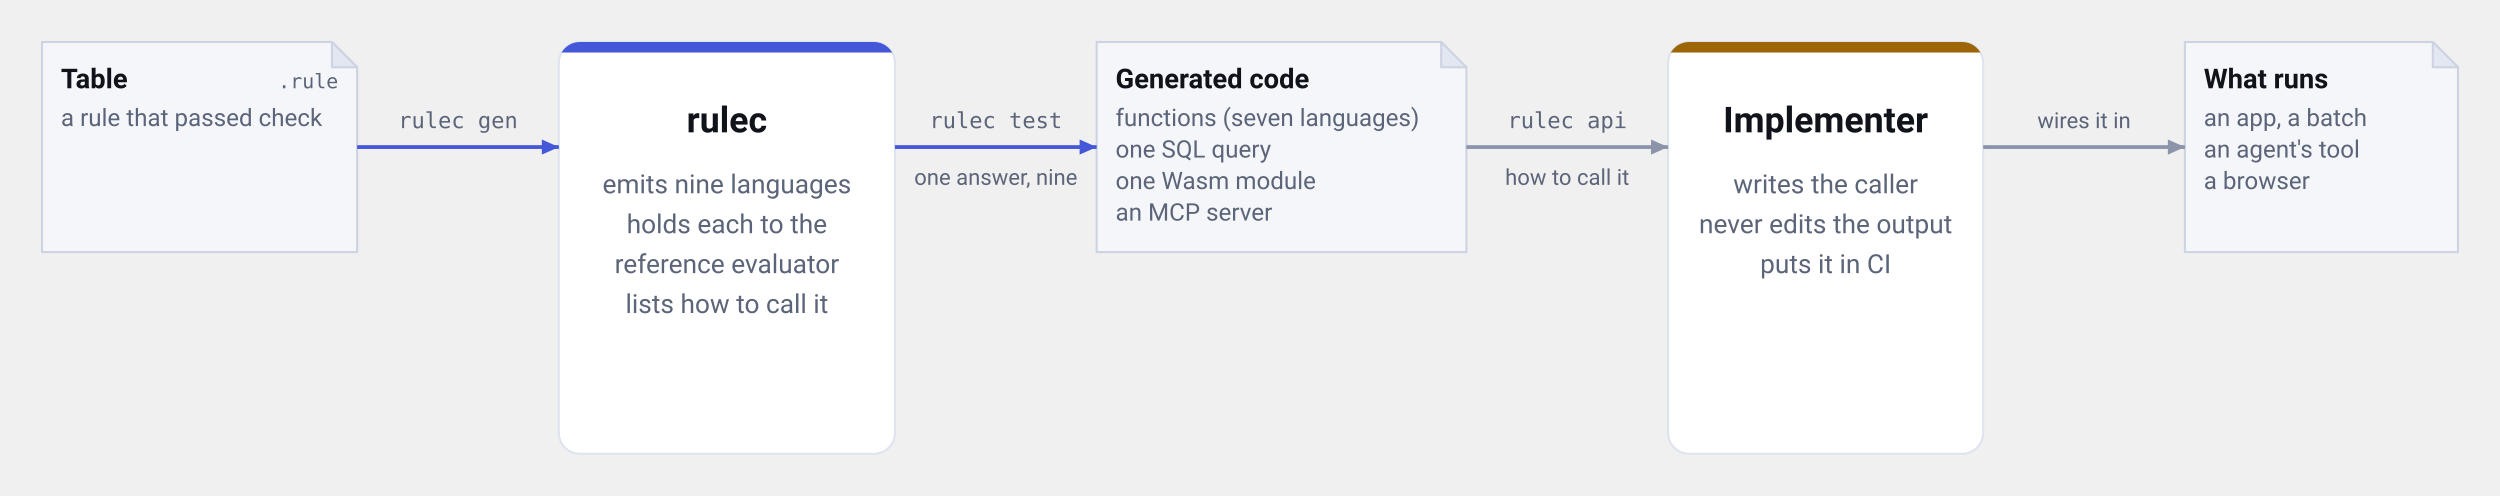
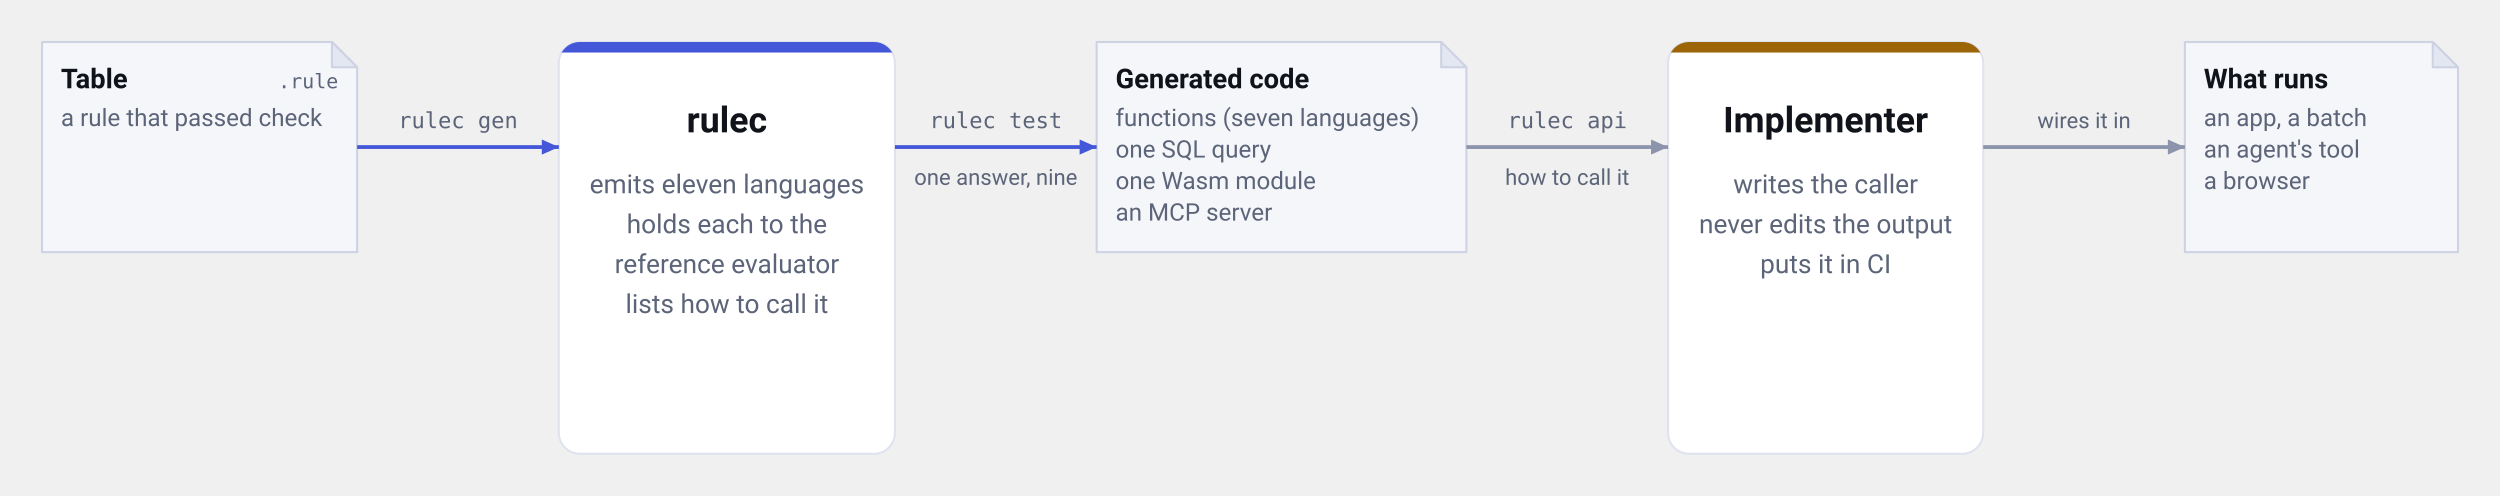
- <svg xmlns="http://www.w3.org/2000/svg" viewBox="0 0 1190 236" width="1190" height="236" role="img" aria-label="From a table that passed check, rulec gen writes code in nine languages and rulec test holds each to the reference evaluator. The implementer reads how to call it from rulec api and puts the function, the SQL query, the Wasm module or the MCP server into an app, a batch or an agent. Generated code is never edited; when the table changes, gen --check in CI stops the build." font-family="-apple-system, BlinkMacSystemFont, &quot;Hiragino Sans&quot;, &quot;Noto Sans JP&quot;, &quot;Yu Gothic&quot;, Meiryo, &quot;Segoe UI&quot;, Roboto, sans-serif">
+ <svg xmlns="http://www.w3.org/2000/svg" viewBox="0 0 1190 236" width="1190" height="236" role="img" aria-label="From a table that passed check, rulec gen writes code in eleven languages and rulec test holds each to the reference evaluator. The implementer reads how to call it from rulec api and puts the function, the SQL query, the Wasm module or the MCP server into an app, a batch or an agent. Generated code is never edited; when the table changes, gen --check in CI stops the build." font-family="-apple-system, BlinkMacSystemFont, &quot;Hiragino Sans&quot;, &quot;Noto Sans JP&quot;, &quot;Yu Gothic&quot;, Meiryo, &quot;Segoe UI&quot;, Roboto, sans-serif">
  <defs>
    <marker id="head-neutral" viewBox="0 0 10 10" refX="9" refY="5" markerWidth="9" markerHeight="9" markerUnits="userSpaceOnUse" orient="auto">
      <path d="M0,1 L9,5 L0,9 Z" fill="#8b94ab" />
    </marker>
    <marker id="head-accent" viewBox="0 0 10 10" refX="9" refY="5" markerWidth="9" markerHeight="9" markerUnits="userSpaceOnUse" orient="auto">
      <path d="M0,1 L9,5 L0,9 Z" fill="#4457d8" />
    </marker>
    <marker id="head-human" viewBox="0 0 10 10" refX="9" refY="5" markerWidth="9" markerHeight="9" markerUnits="userSpaceOnUse" orient="auto">
      <path d="M0,1 L9,5 L0,9 Z" fill="#9c6508" />
    </marker>
  </defs>
  <path d="M20,20.0 H158 L170,32.0 V120.0 H20 Z" fill="#f5f6fa" stroke="#cdd3e2" stroke-linejoin="round" />
  <path d="M158,20.0 V32.0 H170 Z" fill="#e3e7f1" stroke="#cdd3e2" stroke-linejoin="round" />
  <text x="29" y="42.0" font-size="13" font-weight="600" text-anchor="start" fill="#10131a">Table</text>
  <text x="161" y="42.0" font-size="9.5" font-weight="400" text-anchor="end" fill="#5b6478" font-family="ui-monospace, SFMono-Regular, Menlo, Consolas, monospace">.rule</text>
  <text x="29" y="60.0" font-size="11.5" font-weight="400" text-anchor="start" fill="#5b6478">a rule that passed check</text>
  <clipPath id="clip-1">
    <rect x="266" y="20" width="160" height="196" rx="10" />
  </clipPath>
  <rect x="266" y="20" width="160" height="196" rx="10" fill="#ffffff" stroke="#dfe3ee" />
  <rect x="266" y="20" width="160" height="5" fill="#4457d8" clip-path="url(#clip-1)" />
  <text x="346.0" y="63" font-size="17" font-weight="700" text-anchor="middle" fill="#10131a">rulec</text>
-   <text x="346.0" y="92" font-size="12.5" font-weight="400" text-anchor="middle" fill="#5b6478">emits nine languages</text>
+   <text x="346.0" y="92" font-size="12.5" font-weight="400" text-anchor="middle" fill="#5b6478">emits eleven languages</text>
  <text x="346.0" y="111" font-size="12.5" font-weight="400" text-anchor="middle" fill="#5b6478">holds each to the</text>
  <text x="346.0" y="130" font-size="12.5" font-weight="400" text-anchor="middle" fill="#5b6478">reference evaluator</text>
  <text x="346.0" y="149" font-size="12.5" font-weight="400" text-anchor="middle" fill="#5b6478">lists how to call it</text>
  <path d="M522,20.0 H686 L698,32.0 V120.0 H522 Z" fill="#f5f6fa" stroke="#cdd3e2" stroke-linejoin="round" />
  <path d="M686,20.0 V32.0 H698 Z" fill="#e3e7f1" stroke="#cdd3e2" stroke-linejoin="round" />
  <text x="531" y="42.0" font-size="13" font-weight="600" text-anchor="start" fill="#10131a">Generated code</text>
  <text x="531" y="60.0" font-size="11.5" font-weight="400" text-anchor="start" fill="#5b6478">functions (seven languages)</text>
  <text x="531" y="75.0" font-size="11.5" font-weight="400" text-anchor="start" fill="#5b6478">one SQL query</text>
  <text x="531" y="90.0" font-size="11.5" font-weight="400" text-anchor="start" fill="#5b6478">one Wasm module</text>
  <text x="531" y="105.0" font-size="11.5" font-weight="400" text-anchor="start" fill="#5b6478">an MCP server</text>
  <clipPath id="clip-3">
    <rect x="794" y="20" width="150" height="196" rx="10" />
  </clipPath>
  <rect x="794" y="20" width="150" height="196" rx="10" fill="#ffffff" stroke="#dfe3ee" />
  <rect x="794" y="20" width="150" height="5" fill="#9c6508" clip-path="url(#clip-3)" />
  <text x="869.0" y="63" font-size="17" font-weight="700" text-anchor="middle" fill="#10131a">Implementer</text>
  <text x="869.0" y="92" font-size="12.5" font-weight="400" text-anchor="middle" fill="#5b6478">writes the caller</text>
  <text x="869.0" y="111" font-size="12.5" font-weight="400" text-anchor="middle" fill="#5b6478">never edits the output</text>
  <text x="869.0" y="130" font-size="12.5" font-weight="400" text-anchor="middle" fill="#5b6478">puts it in CI</text>
  <path d="M1040,20.0 H1158 L1170,32.0 V120.0 H1040 Z" fill="#f5f6fa" stroke="#cdd3e2" stroke-linejoin="round" />
  <path d="M1158,20.0 V32.0 H1170 Z" fill="#e3e7f1" stroke="#cdd3e2" stroke-linejoin="round" />
  <text x="1049" y="42.0" font-size="13" font-weight="600" text-anchor="start" fill="#10131a">What runs</text>
  <text x="1049" y="60.0" font-size="11.5" font-weight="400" text-anchor="start" fill="#5b6478">an app, a batch</text>
  <text x="1049" y="75.0" font-size="11.5" font-weight="400" text-anchor="start" fill="#5b6478">an agent's tool</text>
  <text x="1049" y="90.0" font-size="11.5" font-weight="400" text-anchor="start" fill="#5b6478">a browser</text>
  <line x1="170" y1="70" x2="266" y2="70" stroke="#4457d8" stroke-width="1.8" marker-end="url(#head-accent)" />
  <text x="218.0" y="61" font-size="10.5" font-weight="400" text-anchor="middle" fill="#5b6478" font-family="ui-monospace, SFMono-Regular, Menlo, Consolas, monospace">rulec gen</text>
  <line x1="426" y1="70" x2="522" y2="70" stroke="#4457d8" stroke-width="1.8" marker-end="url(#head-accent)" />
  <text x="474.0" y="61" font-size="10.5" font-weight="400" text-anchor="middle" fill="#5b6478" font-family="ui-monospace, SFMono-Regular, Menlo, Consolas, monospace">rulec test</text>
  <text x="474.0" y="88" font-size="10.5" font-weight="400" text-anchor="middle" fill="#5b6478">one answer, nine</text>
  <line x1="698" y1="70" x2="794" y2="70" stroke="#8b94ab" stroke-width="1.8" marker-end="url(#head-neutral)" />
  <text x="746.0" y="61" font-size="10.5" font-weight="400" text-anchor="middle" fill="#5b6478" font-family="ui-monospace, SFMono-Regular, Menlo, Consolas, monospace">rulec api</text>
  <text x="746.0" y="88" font-size="10.5" font-weight="400" text-anchor="middle" fill="#5b6478">how to call it</text>
  <line x1="944" y1="70" x2="1040" y2="70" stroke="#8b94ab" stroke-width="1.8" marker-end="url(#head-neutral)" />
  <text x="992.0" y="61" font-size="10.5" font-weight="400" text-anchor="middle" fill="#5b6478">wires it in</text>
</svg>
